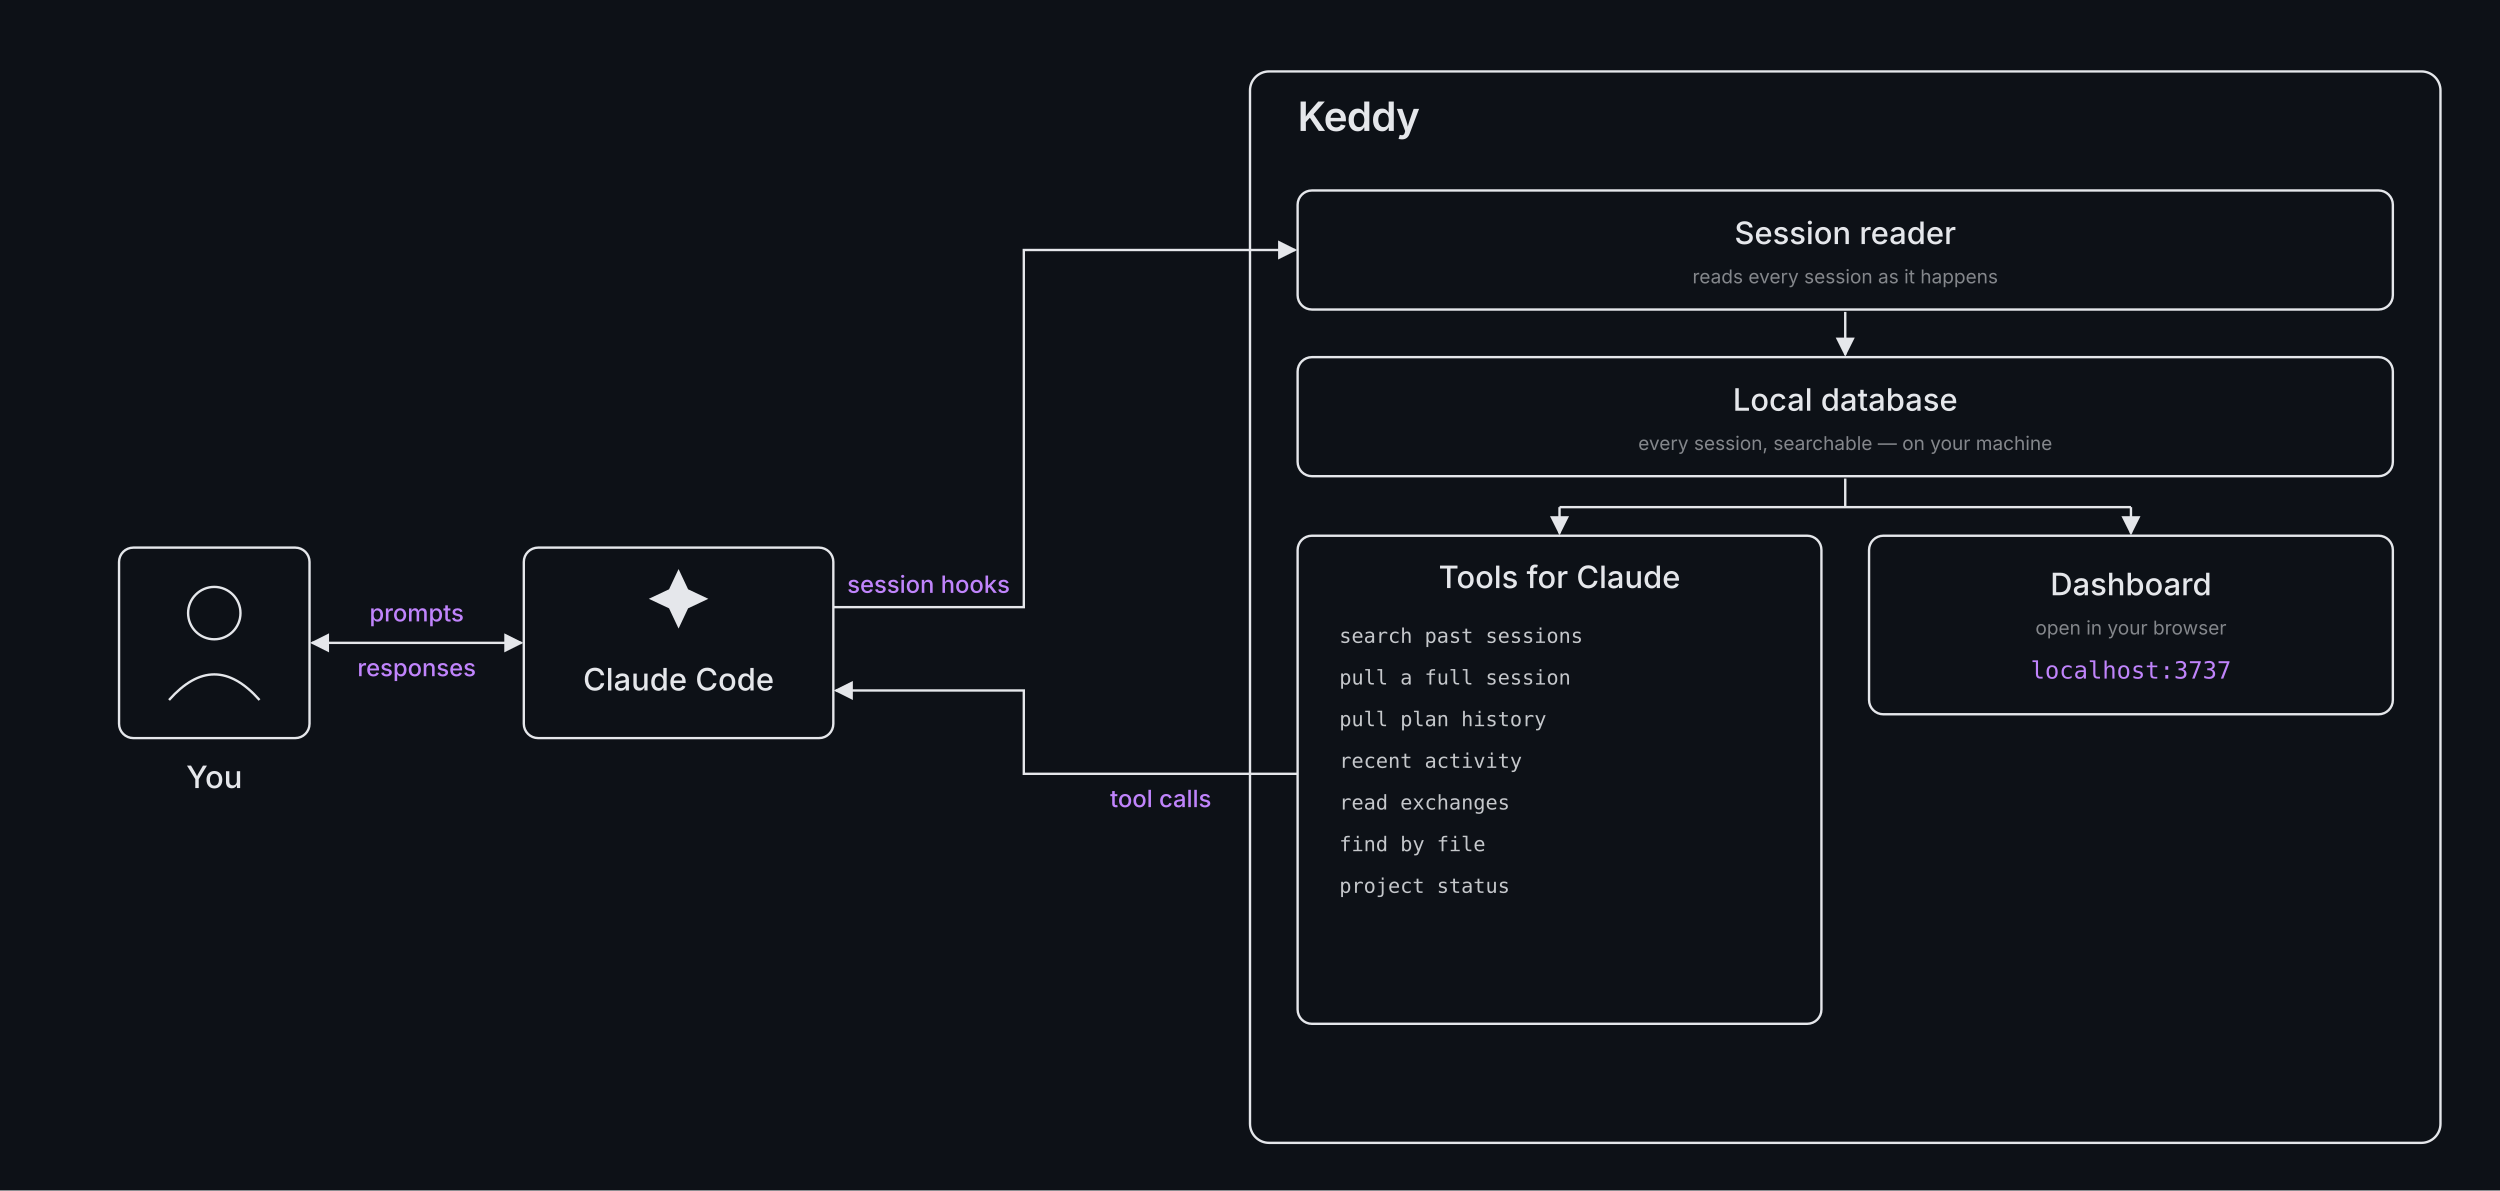
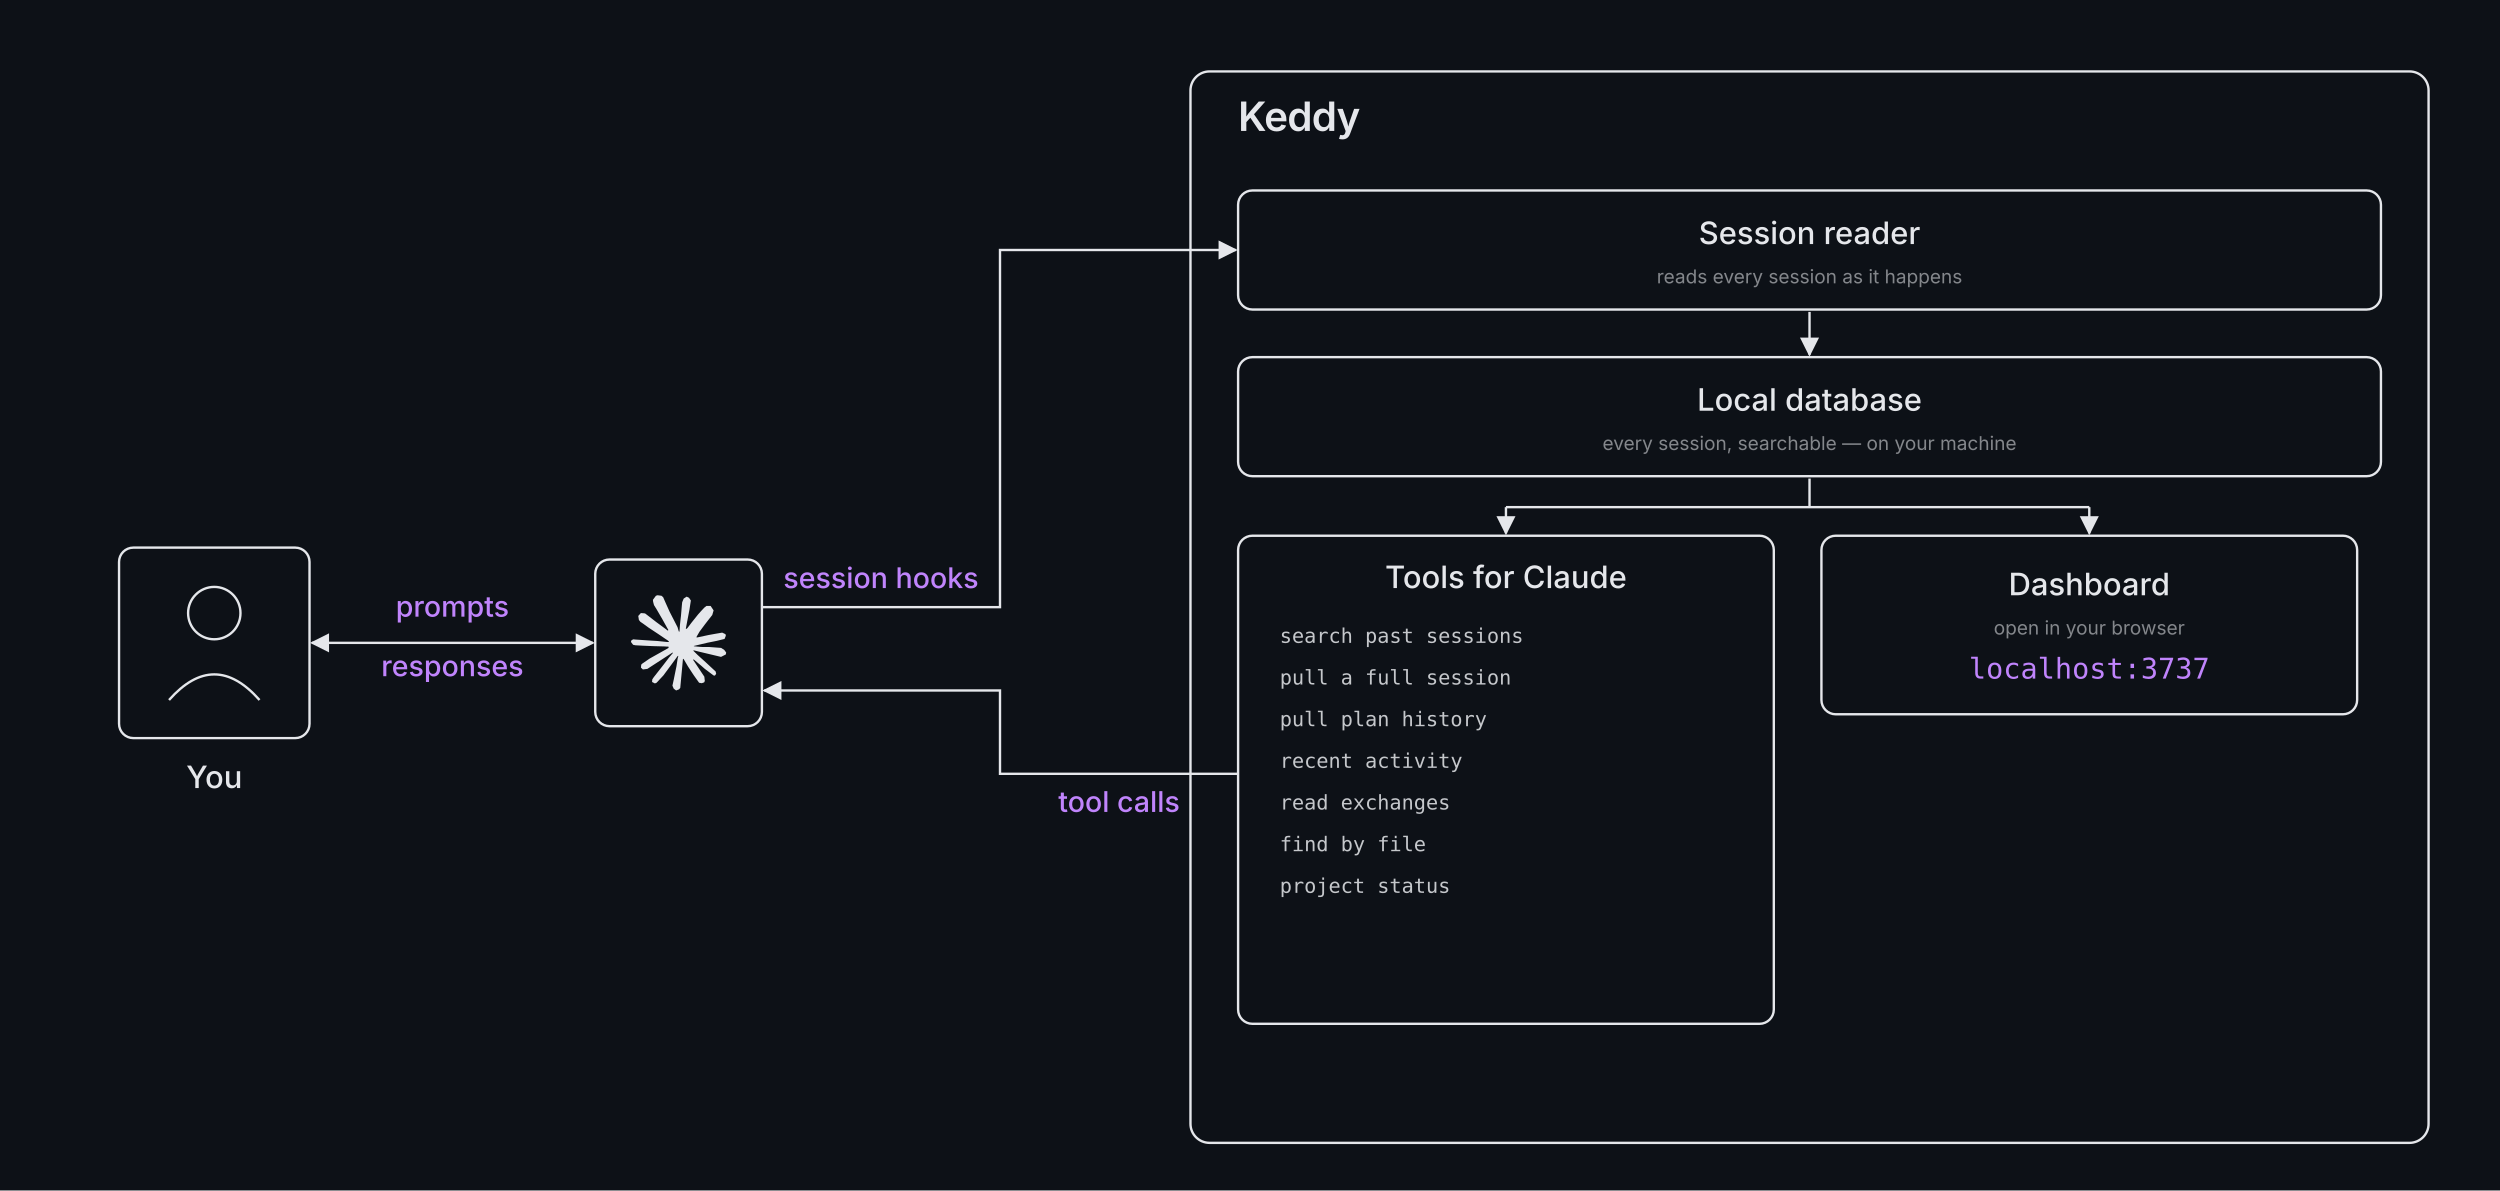
<svg xmlns="http://www.w3.org/2000/svg" viewBox="0 0 2100 1000" role="img" aria-label="Keddy architecture: You interact with Claude Code; Claude Code sends session hooks to Keddy's session reader, which writes to a local database. The database serves both MCP tools that Claude can call, and a dashboard you open in your browser.">
  <defs>
    <style>
      .bg { fill: #0d1117; }
      .box { fill: none; stroke: #e5e7eb; stroke-width: 2; }
      .label { font-family: -apple-system, BlinkMacSystemFont, "Inter", "Helvetica Neue", Arial, sans-serif; fill: #e5e7eb; }
      .label-box { font-size: 26px; font-weight: 500; }
      .label-sub { font-size: 16px; font-weight: 400; opacity: 0.55; }
      .label-title { font-size: 34px; font-weight: 600; letter-spacing: -0.02em; }
-       .label-arrow { font-family: -apple-system, BlinkMacSystemFont, "Inter", "Helvetica Neue", Arial, sans-serif; font-size: 20px; font-weight: 500; fill: #c084fc; }
+       .label-arrow { font-family: -apple-system, BlinkMacSystemFont, "Inter", "Helvetica Neue", Arial, sans-serif; font-size: 24px; font-weight: 500; fill: #c084fc; }
      .tool-list { font-family: ui-monospace, "SF Mono", Menlo, Consolas, monospace; font-size: 17px; fill: #e5e7eb; opacity: 0.85; }
      .arrow { stroke: #e5e7eb; stroke-width: 2; fill: none; }
    </style>
    <marker id="arrowhead" viewBox="0 0 10 10" refX="9" refY="5" markerWidth="8" markerHeight="8" orient="auto-start-reverse">
      <path d="M 0 0 L 10 5 L 0 10 z" fill="#e5e7eb" />
    </marker>
  </defs>
  <rect x="0" y="0" width="2100" height="1000" class="bg" />
  <rect x="100" y="460" width="160" height="160" rx="12" class="box" />
  <circle cx="180" cy="515" r="22" fill="none" stroke="#e5e7eb" stroke-width="2" />
  <path d="M 142 588 Q 180 545 218 588" fill="none" stroke="#e5e7eb" stroke-width="2" />
  <text x="180" y="662" text-anchor="middle" class="label label-box">You</text>
-   <line x1="262" y1="540" x2="438" y2="540" class="arrow" marker-end="url(#arrowhead)" marker-start="url(#arrowhead)" />
-   <text x="350" y="522" text-anchor="middle" class="label-arrow">prompts</text>
-   <text x="350" y="568" text-anchor="middle" class="label-arrow">responses</text>
-   <rect x="440" y="460" width="260" height="160" rx="12" class="box" />
-   <path d="M 570 478 L 578 495 L 595 503 L 578 511 L 570 528 L 562 511 L 545 503 L 562 495 Z" fill="#e5e7eb" />
-   <text x="570" y="580" text-anchor="middle" class="label label-box">Claude Code</text>
-   <path d="M 700 510 L 860 510 L 860 210 L 1088 210" class="arrow" marker-end="url(#arrowhead)" />
-   <text x="780" y="498" text-anchor="middle" class="label-arrow">session hooks</text>
-   <path d="M 1090 650 L 860 650 L 860 580 L 702 580" class="arrow" marker-end="url(#arrowhead)" />
-   <text x="975" y="678" text-anchor="middle" class="label-arrow">tool calls</text>
-   <rect x="1050" y="60" width="1000" height="900" rx="16" class="box" />
-   <text x="1090" y="110" class="label label-title">Keddy</text>
-   <rect x="1090" y="160" width="920" height="100" rx="12" class="box" />
-   <text x="1550" y="205" text-anchor="middle" class="label label-box">Session reader</text>
-   <text x="1550" y="238" text-anchor="middle" class="label label-sub">reads every session as it happens</text>
-   <line x1="1550" y1="262" x2="1550" y2="298" class="arrow" marker-end="url(#arrowhead)" />
-   <rect x="1090" y="300" width="920" height="100" rx="12" class="box" />
-   <text x="1550" y="345" text-anchor="middle" class="label label-box">Local database</text>
-   <text x="1550" y="378" text-anchor="middle" class="label label-sub">every session, searchable — on your machine</text>
-   <line x1="1550" y1="402" x2="1550" y2="426" class="arrow" />
-   <line x1="1310" y1="426" x2="1790" y2="426" class="arrow" />
-   <line x1="1310" y1="426" x2="1310" y2="448" class="arrow" marker-end="url(#arrowhead)" />
-   <line x1="1790" y1="426" x2="1790" y2="448" class="arrow" marker-end="url(#arrowhead)" />
-   <rect x="1090" y="450" width="440" height="410" rx="12" class="box" />
-   <text x="1310" y="494" text-anchor="middle" class="label label-box">Tools for Claude</text>
+   <line x1="262" y1="540" x2="498" y2="540" class="arrow" marker-end="url(#arrowhead)" marker-start="url(#arrowhead)" />
+   <text x="380" y="518" text-anchor="middle" class="label-arrow">prompts</text>
+   <text x="380" y="568" text-anchor="middle" class="label-arrow">responses</text>
+   <rect x="500" y="470" width="140" height="140" rx="12" class="box" />
+   <svg x="530" y="500" width="80" height="80" viewBox="0 0 24 24">
+     <path fill="#e5e7eb" d="m4.714 15.956 4.717-2.647.079-.231-.079-.128h-.231l-.789-.049-2.696-.073-2.337-.097-2.265-.121-.571-.121-.534-.704.055-.352.48-.322.686.061 1.518.103 2.277.158 1.651.097 2.447.255h.389l.055-.158-.134-.097-.103-.097L6.973 9.836l-2.55-1.688-1.336-.971-.723-.492-.364-.461-.158-1.008.656-.723.88.061.225.061.892.686 1.906 1.475 2.489 1.834.364.303.146-.103.018-.073-.164-.273-1.354-2.447-1.445-2.489-.643-1.032-.17-.619c-.061-.255-.103-.467-.103-.729L6.287.134 6.7 0l.996.134.419.364.619 1.415 1.002 2.228 1.554 3.03.455.898.243.832.091.255h.158v-.146l.128-1.706.237-2.095.231-2.696.079-.759.376-.911.747-.492.583.279.48.686-.067.443-.285 1.852-.559 2.902-.364 1.943h.212l.243-.243.984-1.305 1.651-2.064.729-.82.85-.905.546-.431h1.032l.759 1.129-.34 1.166-1.062 1.348-.88 1.141-1.263 1.7-.789 1.36.073.109.188-.018 2.853-.607 1.542-.279 1.84-.316.832.389.091.395-.328.807-1.967.486-2.307.461-3.436.814-.043.03.049.061 1.548.146.662.036h1.621l3.018.225.789.522.474.638-.079.486-1.214.619-1.639-.389-3.825-.911-1.311-.328h-.182v.109l1.093 1.069 2.003 1.809 2.507 2.331.128.577-.322.455-.34-.049-2.204-1.657-.85-.747-1.925-1.621h-.128v.17l.443.65 2.344 3.521.121 1.081-.17.352-.607.212-.668-.121-1.372-1.925L14.38 17.959l-1.141-1.943-.14.079-.674 7.255-.316.37-.729.279-.607-.461-.322-.747.322-1.475.389-1.925.316-1.53.285-1.9.17-.631-.012-.043-.14.018-1.433 1.967-2.18 2.945-1.724 1.846-.413.164-.716-.37.067-.662.401-.589 2.386-3.036 1.439-1.882.929-1.087-.006-.158h-.055l-6.338 4.116-1.129.146-.486-.455.061-.747.231-.243 1.906-1.311Z" />
+   </svg>
+   <path d="M 640 510 L 840 510 L 840 210 L 1038 210" class="arrow" marker-end="url(#arrowhead)" />
+   <text x="740" y="494" text-anchor="middle" class="label-arrow">session hooks</text>
+   <path d="M 1040 650 L 840 650 L 840 580 L 642 580" class="arrow" marker-end="url(#arrowhead)" />
+   <text x="940" y="682" text-anchor="middle" class="label-arrow">tool calls</text>
+   <rect x="1000" y="60" width="1040" height="900" rx="16" class="box" />
+   <text x="1040" y="110" class="label label-title">Keddy</text>
+   <rect x="1040" y="160" width="960" height="100" rx="12" class="box" />
+   <text x="1520" y="205" text-anchor="middle" class="label label-box">Session reader</text>
+   <text x="1520" y="238" text-anchor="middle" class="label label-sub">reads every session as it happens</text>
+   <line x1="1520" y1="262" x2="1520" y2="298" class="arrow" marker-end="url(#arrowhead)" />
+   <rect x="1040" y="300" width="960" height="100" rx="12" class="box" />
+   <text x="1520" y="345" text-anchor="middle" class="label label-box">Local database</text>
+   <text x="1520" y="378" text-anchor="middle" class="label label-sub">every session, searchable — on your machine</text>
+   <line x1="1520" y1="402" x2="1520" y2="426" class="arrow" />
+   <line x1="1265" y1="426" x2="1755" y2="426" class="arrow" />
+   <line x1="1265" y1="426" x2="1265" y2="448" class="arrow" marker-end="url(#arrowhead)" />
+   <line x1="1755" y1="426" x2="1755" y2="448" class="arrow" marker-end="url(#arrowhead)" />
+   <rect x="1040" y="450" width="450" height="410" rx="12" class="box" />
+   <text x="1265" y="494" text-anchor="middle" class="label label-box">Tools for Claude</text>
  <g class="tool-list">
-     <text x="1125" y="540">search past sessions</text>
-     <text x="1125" y="575">pull a full session</text>
-     <text x="1125" y="610">pull plan history</text>
-     <text x="1125" y="645">recent activity</text>
-     <text x="1125" y="680">read exchanges</text>
-     <text x="1125" y="715">find by file</text>
-     <text x="1125" y="750">project status</text>
+     <text x="1075" y="540">search past sessions</text>
+     <text x="1075" y="575">pull a full session</text>
+     <text x="1075" y="610">pull plan history</text>
+     <text x="1075" y="645">recent activity</text>
+     <text x="1075" y="680">read exchanges</text>
+     <text x="1075" y="715">find by file</text>
+     <text x="1075" y="750">project status</text>
  </g>
-   <rect x="1570" y="450" width="440" height="150" rx="12" class="box" />
-   <text x="1790" y="500" text-anchor="middle" class="label label-box">Dashboard</text>
-   <text x="1790" y="533" text-anchor="middle" class="label label-sub">open in your browser</text>
-   <text x="1790" y="570" text-anchor="middle" class="label-arrow" style="font-family: ui-monospace, 'SF Mono', Menlo, Consolas, monospace;">localhost:3737</text>
+   <rect x="1530" y="450" width="450" height="150" rx="12" class="box" />
+   <text x="1755" y="500" text-anchor="middle" class="label label-box">Dashboard</text>
+   <text x="1755" y="533" text-anchor="middle" class="label label-sub">open in your browser</text>
+   <text x="1755" y="570" text-anchor="middle" class="label-arrow" style="font-family: ui-monospace, 'SF Mono', Menlo, Consolas, monospace;">localhost:3737</text>
</svg>
